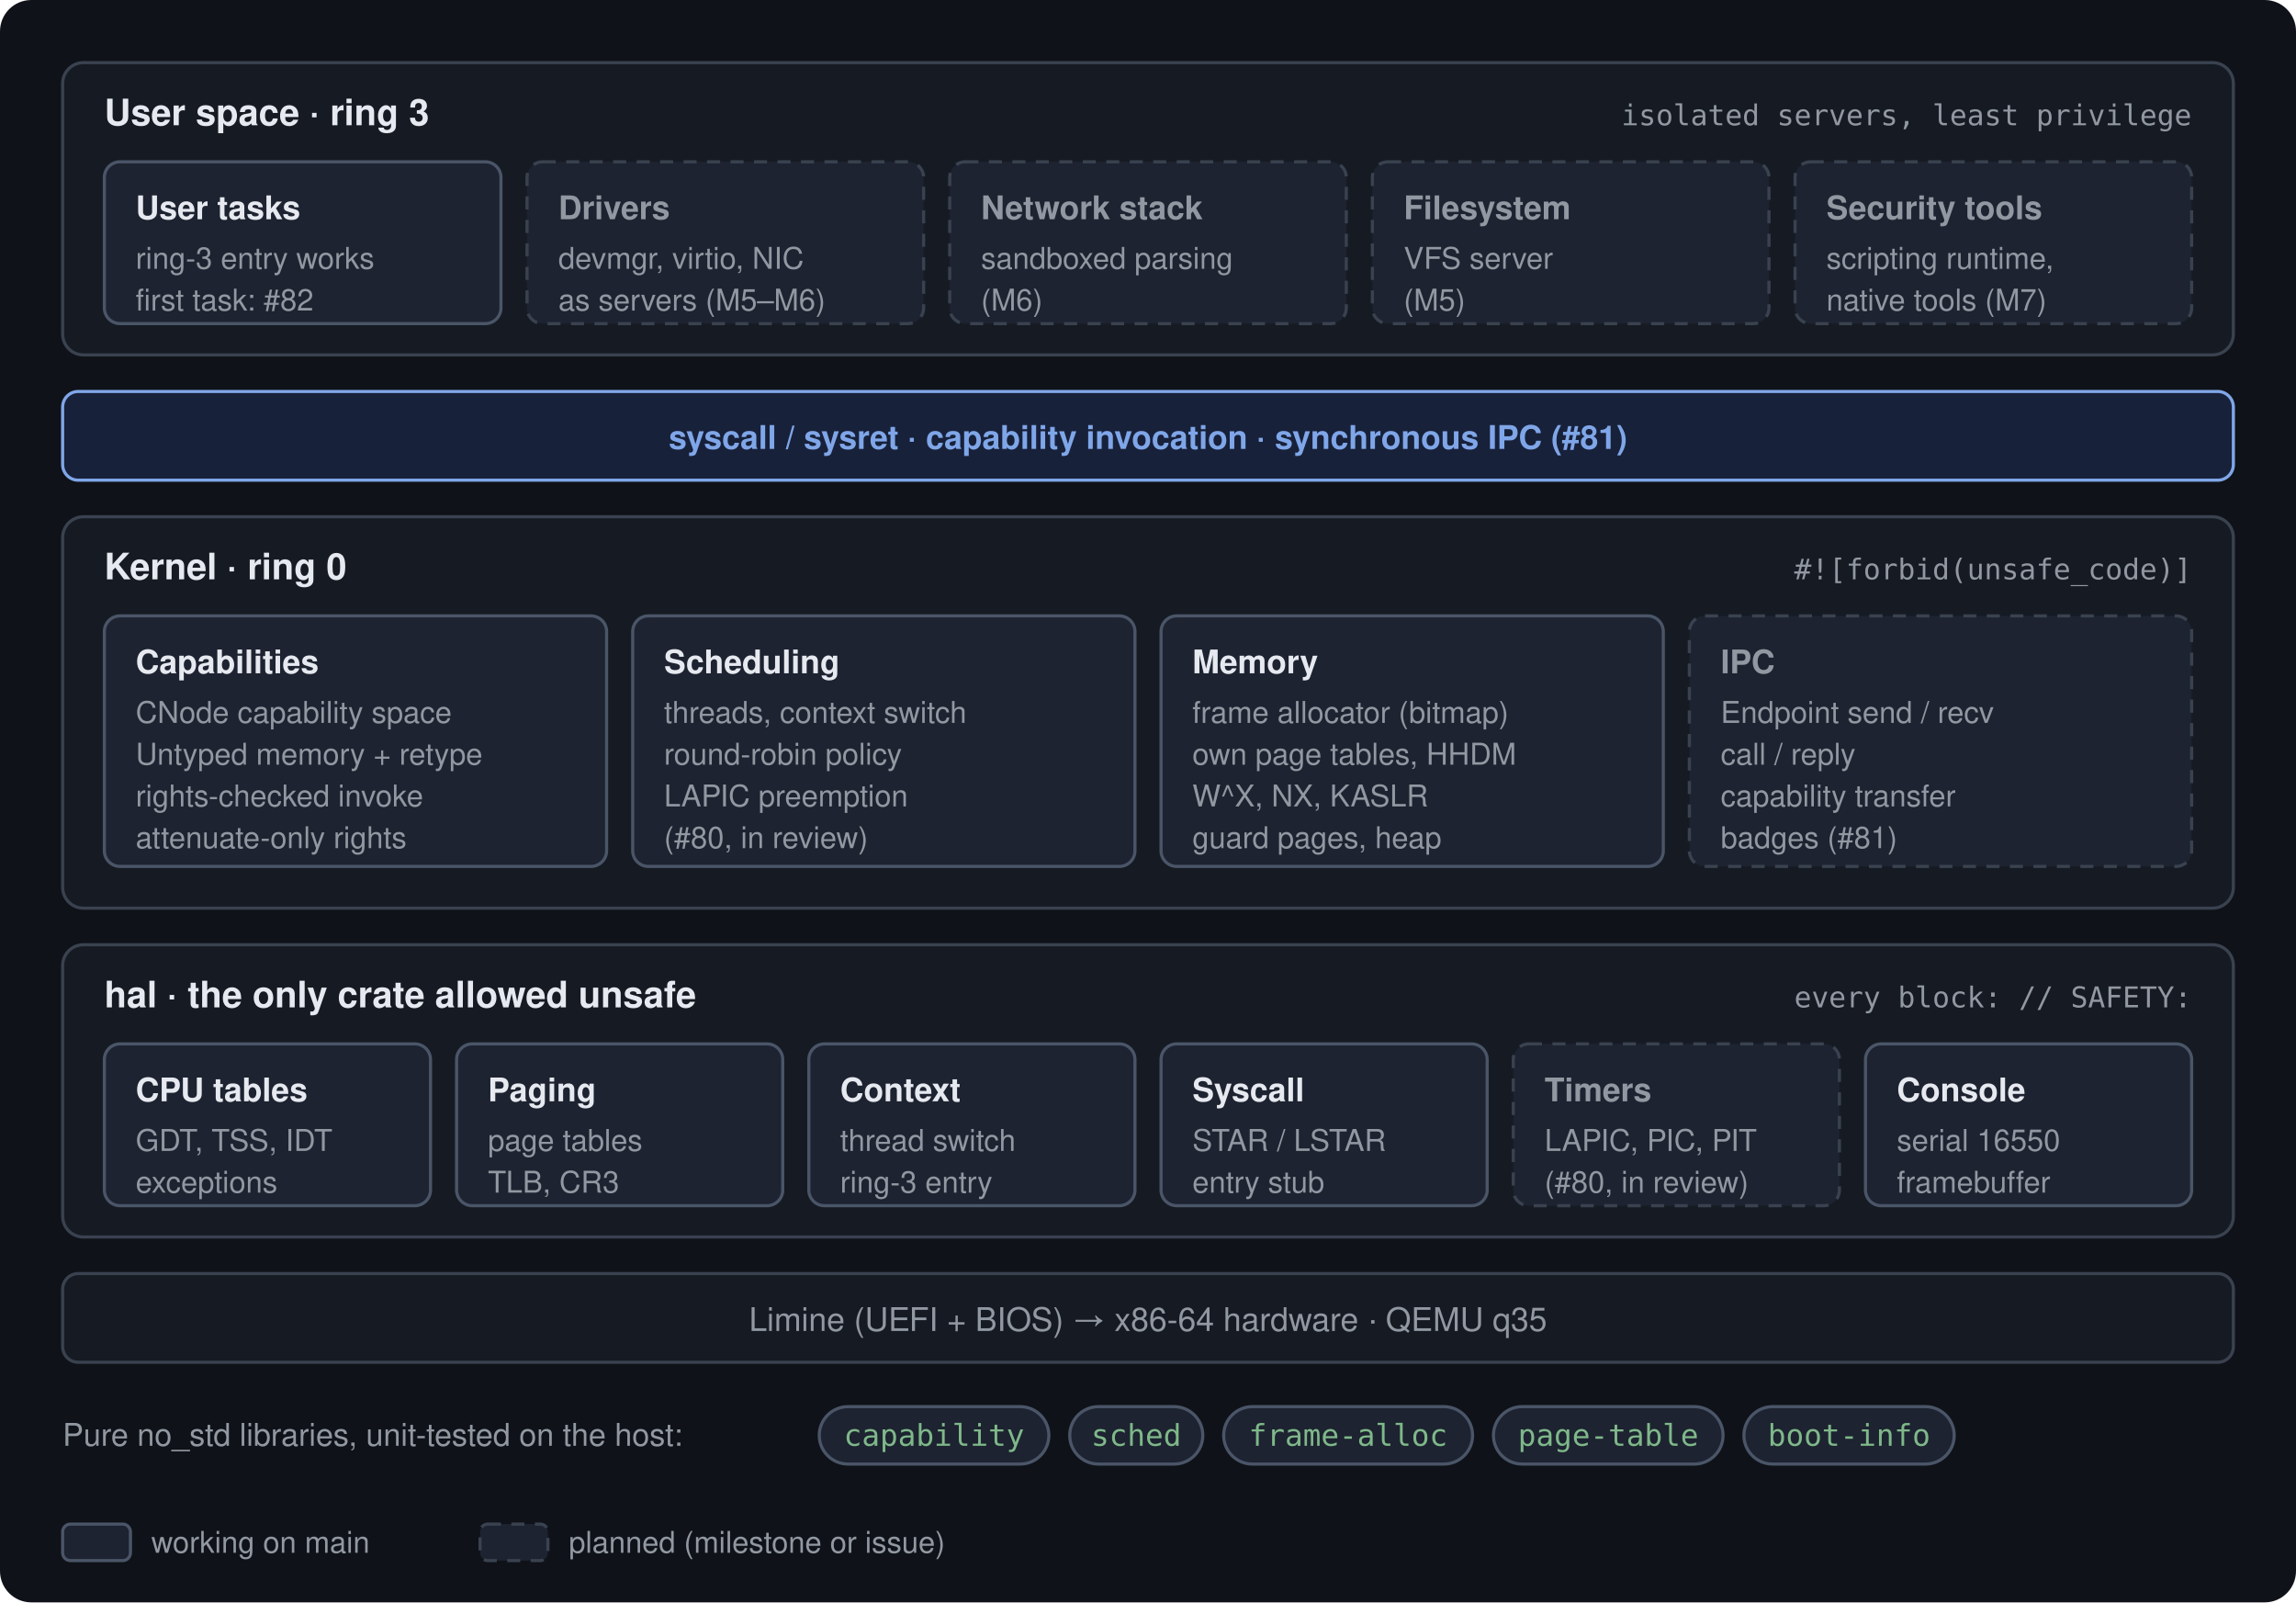
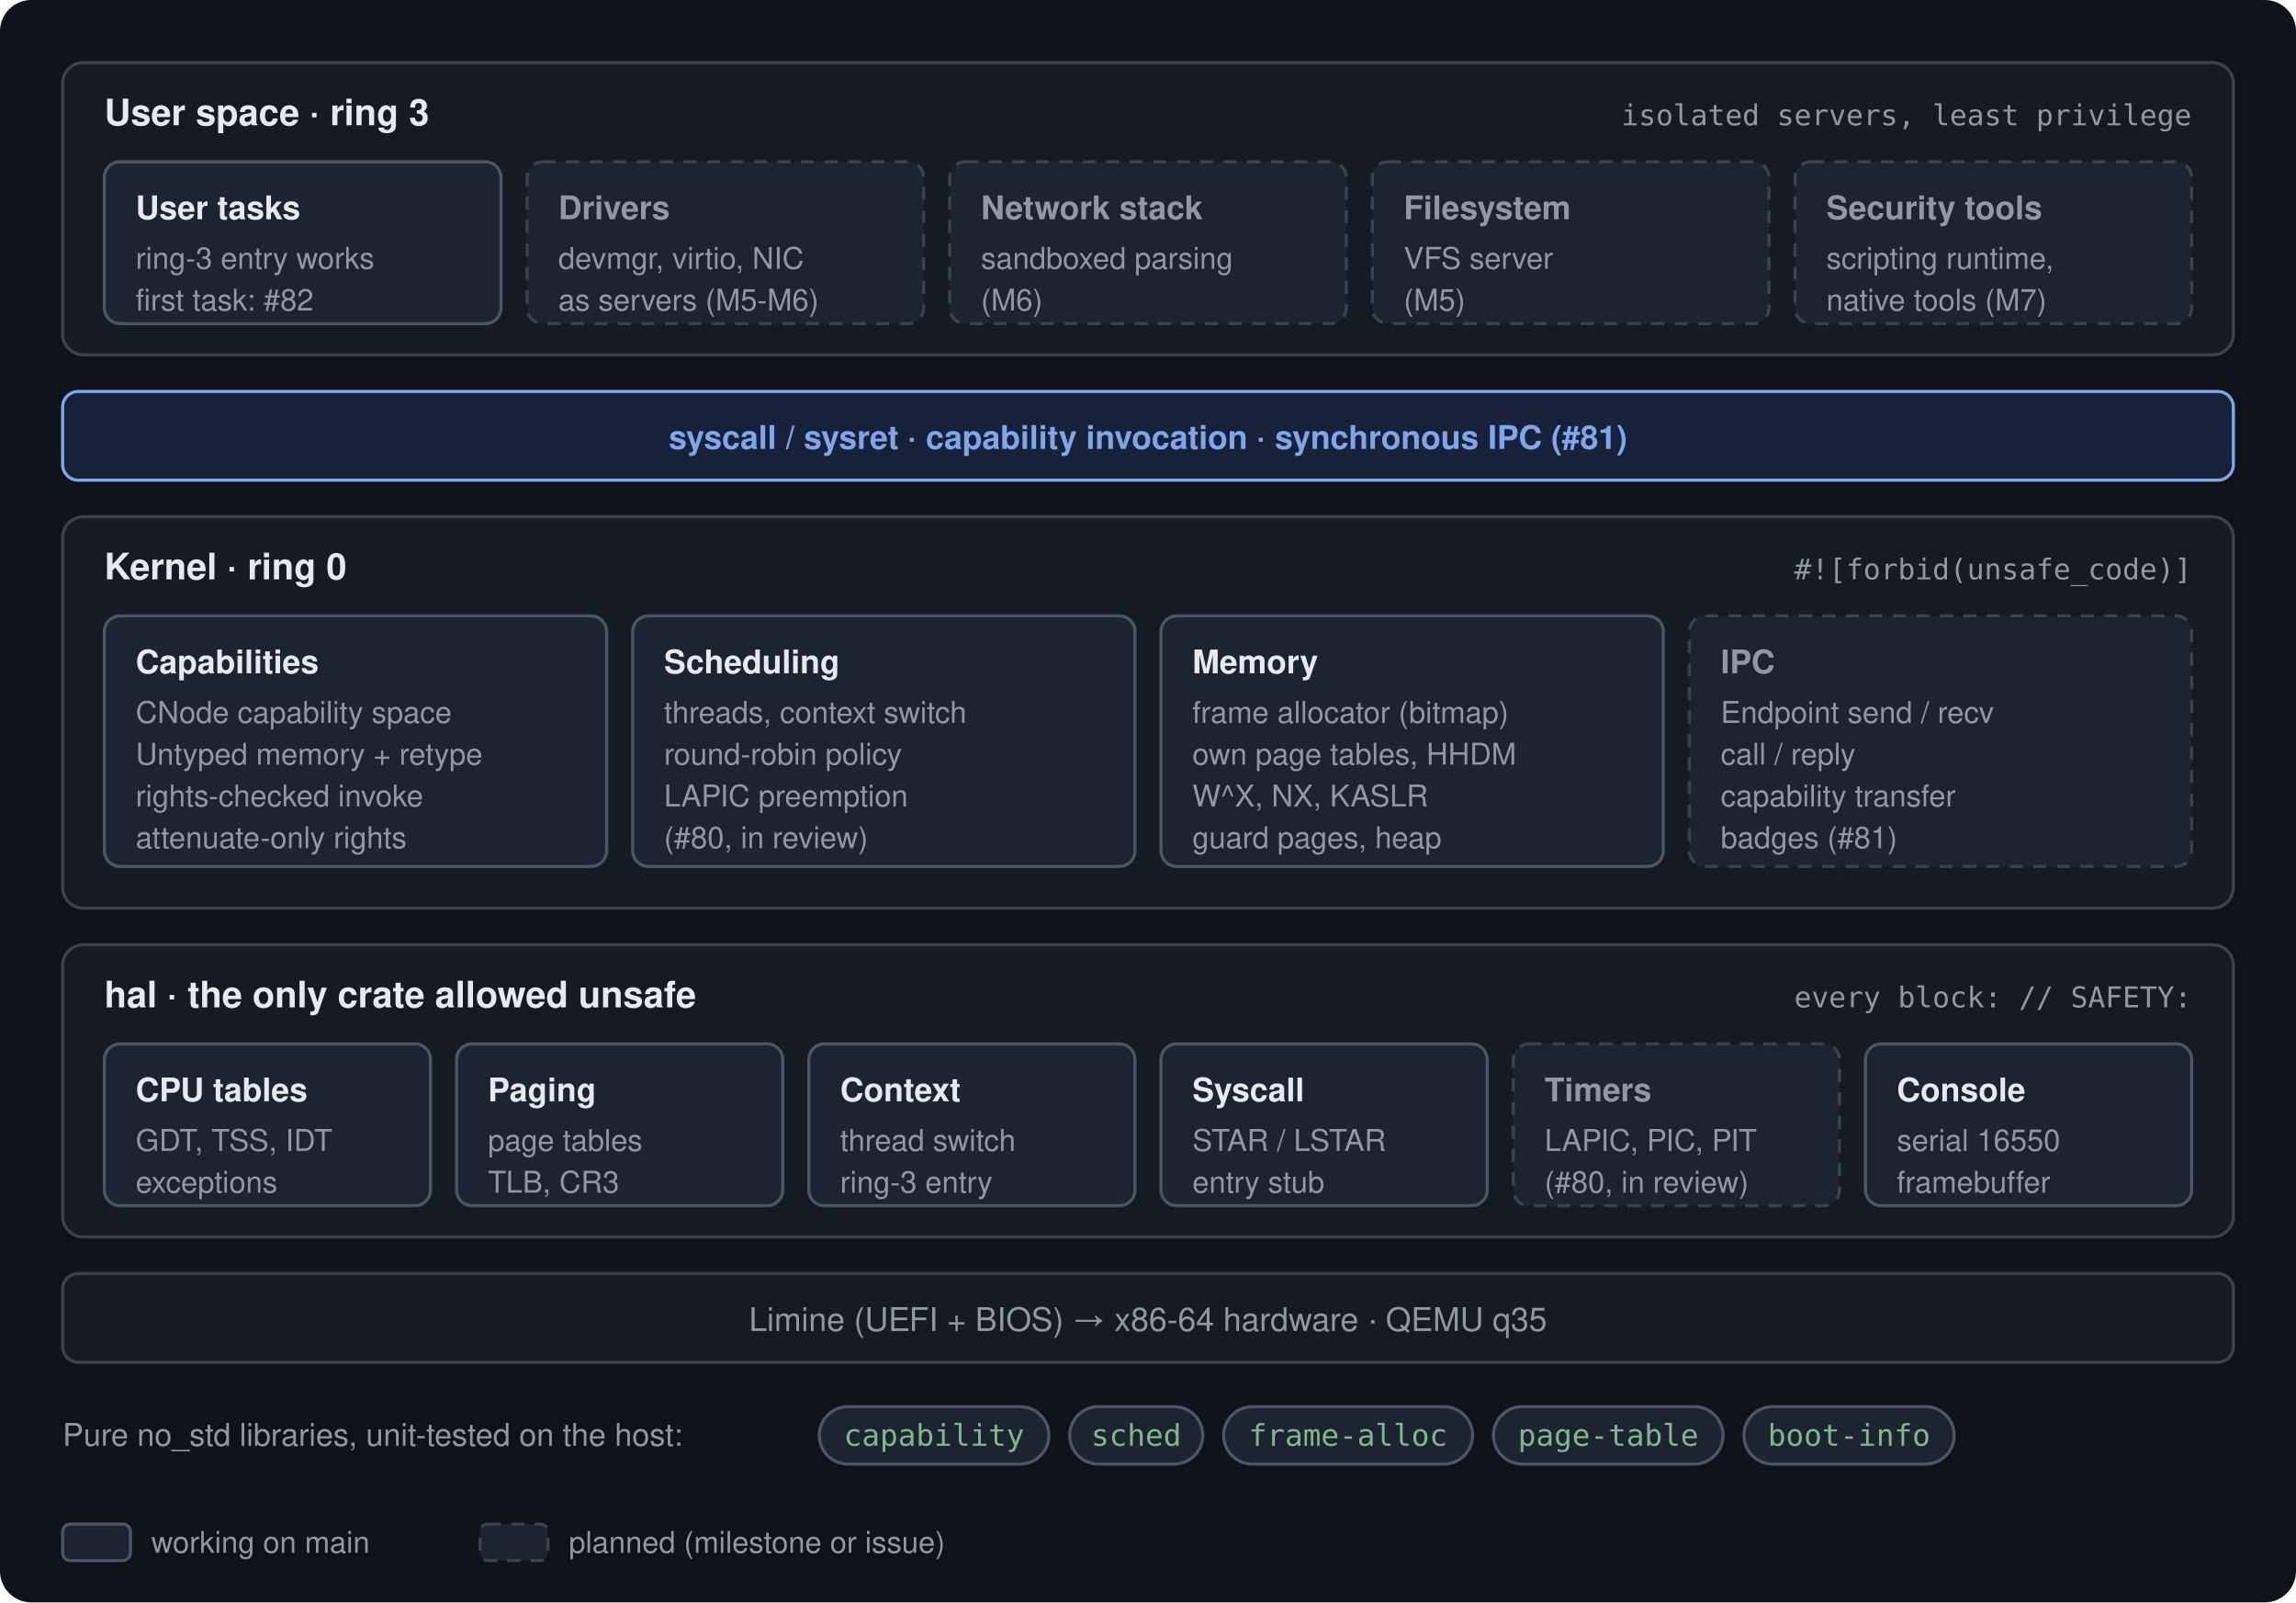
<svg xmlns="http://www.w3.org/2000/svg" viewBox="0 0 880 614" width="880" height="614" role="img" aria-label="Magnetite architecture: user space, syscall boundary, kernel, hal, boot">
  <rect width="880" height="614" rx="12" fill="#0f1218" />
  <rect x="24" y="24" width="832" height="112" rx="8" fill="#161b23" stroke="#3a4250" stroke-width="1.2" />
  <text x="40" y="48" font-family="-apple-system, BlinkMacSystemFont, 'Segoe UI', Helvetica, Arial, sans-serif" font-size="14" font-weight="600" fill="#e6e9ef" text-anchor="start">User space · ring 3</text>
  <text x="840" y="48" font-family="ui-monospace, SFMono-Regular, Menlo, Consolas, monospace" font-size="11" font-weight="400" fill="#9198a1" text-anchor="end">isolated servers, least privilege</text>
  <rect x="40.0" y="62" width="152.0" height="62" rx="6" fill="#1d2330" stroke="#4a5568" stroke-width="1.2" />
  <text x="52.0" y="84" font-family="-apple-system, BlinkMacSystemFont, 'Segoe UI', Helvetica, Arial, sans-serif" font-size="12.5" font-weight="600" fill="#e6e9ef" text-anchor="start">User tasks</text>
  <text x="52.0" y="103" font-family="-apple-system, BlinkMacSystemFont, 'Segoe UI', Helvetica, Arial, sans-serif" font-size="11.5" font-weight="400" fill="#9198a1" text-anchor="start">ring-3 entry works</text>
  <text x="52.0" y="119" font-family="-apple-system, BlinkMacSystemFont, 'Segoe UI', Helvetica, Arial, sans-serif" font-size="11.5" font-weight="400" fill="#9198a1" text-anchor="start">first task: #82</text>
  <rect x="202.0" y="62" width="152.0" height="62" rx="6" fill="#1d2330" stroke="#3a4250" stroke-width="1.2" stroke-dasharray="5 4" />
  <text x="214.0" y="84" font-family="-apple-system, BlinkMacSystemFont, 'Segoe UI', Helvetica, Arial, sans-serif" font-size="12.5" font-weight="600" fill="#9198a1" text-anchor="start">Drivers</text>
  <text x="214.0" y="103" font-family="-apple-system, BlinkMacSystemFont, 'Segoe UI', Helvetica, Arial, sans-serif" font-size="11.5" font-weight="400" fill="#9198a1" text-anchor="start">devmgr, virtio, NIC</text>
-   <text x="214.0" y="119" font-family="-apple-system, BlinkMacSystemFont, 'Segoe UI', Helvetica, Arial, sans-serif" font-size="11.5" font-weight="400" fill="#9198a1" text-anchor="start">as servers (M5–M6)</text>
+   <text x="214.0" y="119" font-family="-apple-system, BlinkMacSystemFont, 'Segoe UI', Helvetica, Arial, sans-serif" font-size="11.5" font-weight="400" fill="#9198a1" text-anchor="start">as servers (M5-M6)</text>
  <rect x="364.0" y="62" width="152.0" height="62" rx="6" fill="#1d2330" stroke="#3a4250" stroke-width="1.2" stroke-dasharray="5 4" />
  <text x="376.0" y="84" font-family="-apple-system, BlinkMacSystemFont, 'Segoe UI', Helvetica, Arial, sans-serif" font-size="12.5" font-weight="600" fill="#9198a1" text-anchor="start">Network stack</text>
  <text x="376.0" y="103" font-family="-apple-system, BlinkMacSystemFont, 'Segoe UI', Helvetica, Arial, sans-serif" font-size="11.5" font-weight="400" fill="#9198a1" text-anchor="start">sandboxed parsing</text>
  <text x="376.0" y="119" font-family="-apple-system, BlinkMacSystemFont, 'Segoe UI', Helvetica, Arial, sans-serif" font-size="11.5" font-weight="400" fill="#9198a1" text-anchor="start">(M6)</text>
  <rect x="526.0" y="62" width="152.0" height="62" rx="6" fill="#1d2330" stroke="#3a4250" stroke-width="1.2" stroke-dasharray="5 4" />
  <text x="538.0" y="84" font-family="-apple-system, BlinkMacSystemFont, 'Segoe UI', Helvetica, Arial, sans-serif" font-size="12.5" font-weight="600" fill="#9198a1" text-anchor="start">Filesystem</text>
  <text x="538.0" y="103" font-family="-apple-system, BlinkMacSystemFont, 'Segoe UI', Helvetica, Arial, sans-serif" font-size="11.5" font-weight="400" fill="#9198a1" text-anchor="start">VFS server</text>
  <text x="538.0" y="119" font-family="-apple-system, BlinkMacSystemFont, 'Segoe UI', Helvetica, Arial, sans-serif" font-size="11.5" font-weight="400" fill="#9198a1" text-anchor="start">(M5)</text>
  <rect x="688.0" y="62" width="152.0" height="62" rx="6" fill="#1d2330" stroke="#3a4250" stroke-width="1.2" stroke-dasharray="5 4" />
  <text x="700.0" y="84" font-family="-apple-system, BlinkMacSystemFont, 'Segoe UI', Helvetica, Arial, sans-serif" font-size="12.5" font-weight="600" fill="#9198a1" text-anchor="start">Security tools</text>
  <text x="700.0" y="103" font-family="-apple-system, BlinkMacSystemFont, 'Segoe UI', Helvetica, Arial, sans-serif" font-size="11.5" font-weight="400" fill="#9198a1" text-anchor="start">scripting runtime,</text>
  <text x="700.0" y="119" font-family="-apple-system, BlinkMacSystemFont, 'Segoe UI', Helvetica, Arial, sans-serif" font-size="11.5" font-weight="400" fill="#9198a1" text-anchor="start">native tools (M7)</text>
  <rect x="24" y="150" width="832" height="34" rx="6" fill="#18213a" stroke="#7fa6e8" stroke-width="1.2" />
  <text x="440.0" y="172" font-family="-apple-system, BlinkMacSystemFont, 'Segoe UI', Helvetica, Arial, sans-serif" font-size="12.5" font-weight="600" fill="#7fa6e8" text-anchor="middle">syscall / sysret  ·  capability invocation  ·  synchronous IPC (#81)</text>
  <rect x="24" y="198" width="832" height="150" rx="8" fill="#161b23" stroke="#3a4250" stroke-width="1.2" />
  <text x="40" y="222" font-family="-apple-system, BlinkMacSystemFont, 'Segoe UI', Helvetica, Arial, sans-serif" font-size="14" font-weight="600" fill="#e6e9ef" text-anchor="start">Kernel · ring 0</text>
  <text x="840" y="222" font-family="ui-monospace, SFMono-Regular, Menlo, Consolas, monospace" font-size="11" font-weight="400" fill="#9198a1" text-anchor="end">#![forbid(unsafe_code)]</text>
  <rect x="40.0" y="236" width="192.5" height="96" rx="6" fill="#1d2330" stroke="#4a5568" stroke-width="1.2" />
  <text x="52.0" y="258" font-family="-apple-system, BlinkMacSystemFont, 'Segoe UI', Helvetica, Arial, sans-serif" font-size="12.5" font-weight="600" fill="#e6e9ef" text-anchor="start">Capabilities</text>
  <text x="52.0" y="277" font-family="-apple-system, BlinkMacSystemFont, 'Segoe UI', Helvetica, Arial, sans-serif" font-size="11.5" font-weight="400" fill="#9198a1" text-anchor="start">CNode capability space</text>
  <text x="52.0" y="293" font-family="-apple-system, BlinkMacSystemFont, 'Segoe UI', Helvetica, Arial, sans-serif" font-size="11.5" font-weight="400" fill="#9198a1" text-anchor="start">Untyped memory + retype</text>
  <text x="52.0" y="309" font-family="-apple-system, BlinkMacSystemFont, 'Segoe UI', Helvetica, Arial, sans-serif" font-size="11.5" font-weight="400" fill="#9198a1" text-anchor="start">rights-checked invoke</text>
  <text x="52.0" y="325" font-family="-apple-system, BlinkMacSystemFont, 'Segoe UI', Helvetica, Arial, sans-serif" font-size="11.5" font-weight="400" fill="#9198a1" text-anchor="start">attenuate-only rights</text>
  <rect x="242.5" y="236" width="192.5" height="96" rx="6" fill="#1d2330" stroke="#4a5568" stroke-width="1.2" />
  <text x="254.5" y="258" font-family="-apple-system, BlinkMacSystemFont, 'Segoe UI', Helvetica, Arial, sans-serif" font-size="12.5" font-weight="600" fill="#e6e9ef" text-anchor="start">Scheduling</text>
  <text x="254.5" y="277" font-family="-apple-system, BlinkMacSystemFont, 'Segoe UI', Helvetica, Arial, sans-serif" font-size="11.5" font-weight="400" fill="#9198a1" text-anchor="start">threads, context switch</text>
  <text x="254.5" y="293" font-family="-apple-system, BlinkMacSystemFont, 'Segoe UI', Helvetica, Arial, sans-serif" font-size="11.5" font-weight="400" fill="#9198a1" text-anchor="start">round-robin policy</text>
  <text x="254.5" y="309" font-family="-apple-system, BlinkMacSystemFont, 'Segoe UI', Helvetica, Arial, sans-serif" font-size="11.5" font-weight="400" fill="#9198a1" text-anchor="start">LAPIC preemption</text>
  <text x="254.5" y="325" font-family="-apple-system, BlinkMacSystemFont, 'Segoe UI', Helvetica, Arial, sans-serif" font-size="11.5" font-weight="400" fill="#9198a1" text-anchor="start">(#80, in review)</text>
  <rect x="445.0" y="236" width="192.5" height="96" rx="6" fill="#1d2330" stroke="#4a5568" stroke-width="1.2" />
  <text x="457.0" y="258" font-family="-apple-system, BlinkMacSystemFont, 'Segoe UI', Helvetica, Arial, sans-serif" font-size="12.5" font-weight="600" fill="#e6e9ef" text-anchor="start">Memory</text>
  <text x="457.0" y="277" font-family="-apple-system, BlinkMacSystemFont, 'Segoe UI', Helvetica, Arial, sans-serif" font-size="11.5" font-weight="400" fill="#9198a1" text-anchor="start">frame allocator (bitmap)</text>
  <text x="457.0" y="293" font-family="-apple-system, BlinkMacSystemFont, 'Segoe UI', Helvetica, Arial, sans-serif" font-size="11.5" font-weight="400" fill="#9198a1" text-anchor="start">own page tables, HHDM</text>
  <text x="457.0" y="309" font-family="-apple-system, BlinkMacSystemFont, 'Segoe UI', Helvetica, Arial, sans-serif" font-size="11.5" font-weight="400" fill="#9198a1" text-anchor="start">W^X, NX, KASLR</text>
  <text x="457.0" y="325" font-family="-apple-system, BlinkMacSystemFont, 'Segoe UI', Helvetica, Arial, sans-serif" font-size="11.5" font-weight="400" fill="#9198a1" text-anchor="start">guard pages, heap</text>
  <rect x="647.5" y="236" width="192.5" height="96" rx="6" fill="#1d2330" stroke="#3a4250" stroke-width="1.2" stroke-dasharray="5 4" />
  <text x="659.5" y="258" font-family="-apple-system, BlinkMacSystemFont, 'Segoe UI', Helvetica, Arial, sans-serif" font-size="12.5" font-weight="600" fill="#9198a1" text-anchor="start">IPC</text>
  <text x="659.5" y="277" font-family="-apple-system, BlinkMacSystemFont, 'Segoe UI', Helvetica, Arial, sans-serif" font-size="11.5" font-weight="400" fill="#9198a1" text-anchor="start">Endpoint send / recv</text>
  <text x="659.5" y="293" font-family="-apple-system, BlinkMacSystemFont, 'Segoe UI', Helvetica, Arial, sans-serif" font-size="11.5" font-weight="400" fill="#9198a1" text-anchor="start">call / reply</text>
  <text x="659.5" y="309" font-family="-apple-system, BlinkMacSystemFont, 'Segoe UI', Helvetica, Arial, sans-serif" font-size="11.5" font-weight="400" fill="#9198a1" text-anchor="start">capability transfer</text>
  <text x="659.5" y="325" font-family="-apple-system, BlinkMacSystemFont, 'Segoe UI', Helvetica, Arial, sans-serif" font-size="11.5" font-weight="400" fill="#9198a1" text-anchor="start">badges (#81)</text>
  <rect x="24" y="362" width="832" height="112" rx="8" fill="#161b23" stroke="#3a4250" stroke-width="1.2" />
  <text x="40" y="386" font-family="-apple-system, BlinkMacSystemFont, 'Segoe UI', Helvetica, Arial, sans-serif" font-size="14" font-weight="600" fill="#e6e9ef" text-anchor="start">hal · the only crate allowed unsafe</text>
  <text x="840" y="386" font-family="ui-monospace, SFMono-Regular, Menlo, Consolas, monospace" font-size="11" font-weight="400" fill="#9198a1" text-anchor="end">every block: // SAFETY:</text>
  <rect x="40.0" y="400" width="125.0" height="62" rx="6" fill="#1d2330" stroke="#4a5568" stroke-width="1.2" />
  <text x="52.0" y="422" font-family="-apple-system, BlinkMacSystemFont, 'Segoe UI', Helvetica, Arial, sans-serif" font-size="12.5" font-weight="600" fill="#e6e9ef" text-anchor="start">CPU tables</text>
  <text x="52.0" y="441" font-family="-apple-system, BlinkMacSystemFont, 'Segoe UI', Helvetica, Arial, sans-serif" font-size="11.5" font-weight="400" fill="#9198a1" text-anchor="start">GDT, TSS, IDT</text>
  <text x="52.0" y="457" font-family="-apple-system, BlinkMacSystemFont, 'Segoe UI', Helvetica, Arial, sans-serif" font-size="11.5" font-weight="400" fill="#9198a1" text-anchor="start">exceptions</text>
  <rect x="175.0" y="400" width="125.0" height="62" rx="6" fill="#1d2330" stroke="#4a5568" stroke-width="1.2" />
  <text x="187.0" y="422" font-family="-apple-system, BlinkMacSystemFont, 'Segoe UI', Helvetica, Arial, sans-serif" font-size="12.5" font-weight="600" fill="#e6e9ef" text-anchor="start">Paging</text>
  <text x="187.0" y="441" font-family="-apple-system, BlinkMacSystemFont, 'Segoe UI', Helvetica, Arial, sans-serif" font-size="11.5" font-weight="400" fill="#9198a1" text-anchor="start">page tables</text>
  <text x="187.0" y="457" font-family="-apple-system, BlinkMacSystemFont, 'Segoe UI', Helvetica, Arial, sans-serif" font-size="11.5" font-weight="400" fill="#9198a1" text-anchor="start">TLB, CR3</text>
  <rect x="310.0" y="400" width="125.0" height="62" rx="6" fill="#1d2330" stroke="#4a5568" stroke-width="1.2" />
  <text x="322.0" y="422" font-family="-apple-system, BlinkMacSystemFont, 'Segoe UI', Helvetica, Arial, sans-serif" font-size="12.5" font-weight="600" fill="#e6e9ef" text-anchor="start">Context</text>
  <text x="322.0" y="441" font-family="-apple-system, BlinkMacSystemFont, 'Segoe UI', Helvetica, Arial, sans-serif" font-size="11.5" font-weight="400" fill="#9198a1" text-anchor="start">thread switch</text>
  <text x="322.0" y="457" font-family="-apple-system, BlinkMacSystemFont, 'Segoe UI', Helvetica, Arial, sans-serif" font-size="11.5" font-weight="400" fill="#9198a1" text-anchor="start">ring-3 entry</text>
  <rect x="445.0" y="400" width="125.0" height="62" rx="6" fill="#1d2330" stroke="#4a5568" stroke-width="1.2" />
  <text x="457.0" y="422" font-family="-apple-system, BlinkMacSystemFont, 'Segoe UI', Helvetica, Arial, sans-serif" font-size="12.5" font-weight="600" fill="#e6e9ef" text-anchor="start">Syscall</text>
  <text x="457.0" y="441" font-family="-apple-system, BlinkMacSystemFont, 'Segoe UI', Helvetica, Arial, sans-serif" font-size="11.5" font-weight="400" fill="#9198a1" text-anchor="start">STAR / LSTAR</text>
  <text x="457.0" y="457" font-family="-apple-system, BlinkMacSystemFont, 'Segoe UI', Helvetica, Arial, sans-serif" font-size="11.5" font-weight="400" fill="#9198a1" text-anchor="start">entry stub</text>
  <rect x="580.0" y="400" width="125.0" height="62" rx="6" fill="#1d2330" stroke="#3a4250" stroke-width="1.2" stroke-dasharray="5 4" />
  <text x="592.0" y="422" font-family="-apple-system, BlinkMacSystemFont, 'Segoe UI', Helvetica, Arial, sans-serif" font-size="12.5" font-weight="600" fill="#9198a1" text-anchor="start">Timers</text>
  <text x="592.0" y="441" font-family="-apple-system, BlinkMacSystemFont, 'Segoe UI', Helvetica, Arial, sans-serif" font-size="11.5" font-weight="400" fill="#9198a1" text-anchor="start">LAPIC, PIC, PIT</text>
  <text x="592.0" y="457" font-family="-apple-system, BlinkMacSystemFont, 'Segoe UI', Helvetica, Arial, sans-serif" font-size="11.5" font-weight="400" fill="#9198a1" text-anchor="start">(#80, in review)</text>
  <rect x="715.0" y="400" width="125.0" height="62" rx="6" fill="#1d2330" stroke="#4a5568" stroke-width="1.2" />
  <text x="727.0" y="422" font-family="-apple-system, BlinkMacSystemFont, 'Segoe UI', Helvetica, Arial, sans-serif" font-size="12.5" font-weight="600" fill="#e6e9ef" text-anchor="start">Console</text>
  <text x="727.0" y="441" font-family="-apple-system, BlinkMacSystemFont, 'Segoe UI', Helvetica, Arial, sans-serif" font-size="11.5" font-weight="400" fill="#9198a1" text-anchor="start">serial 16550</text>
  <text x="727.0" y="457" font-family="-apple-system, BlinkMacSystemFont, 'Segoe UI', Helvetica, Arial, sans-serif" font-size="11.5" font-weight="400" fill="#9198a1" text-anchor="start">framebuffer</text>
  <rect x="24" y="488" width="832" height="34" rx="6" fill="#161b23" stroke="#3a4250" stroke-width="1.2" />
  <text x="440.0" y="510" font-family="-apple-system, BlinkMacSystemFont, 'Segoe UI', Helvetica, Arial, sans-serif" font-size="12.5" font-weight="500" fill="#9198a1" text-anchor="middle">Limine (UEFI + BIOS)  →  x86-64 hardware  ·  QEMU q35</text>
  <text x="24" y="554" font-family="-apple-system, BlinkMacSystemFont, 'Segoe UI', Helvetica, Arial, sans-serif" font-size="12" font-weight="400" fill="#9198a1" text-anchor="start">Pure no_std libraries, unit-tested on the host:</text>
  <rect x="314" y="539" width="88.0" height="22" rx="11" fill="#1d2330" stroke="#4a5568" stroke-width="1.2" />
  <text x="358.0" y="554" font-family="ui-monospace, SFMono-Regular, Menlo, Consolas, monospace" font-size="11.5" font-weight="500" fill="#7fb88a" text-anchor="middle">capability</text>
  <rect x="410.0" y="539" width="51.0" height="22" rx="11" fill="#1d2330" stroke="#4a5568" stroke-width="1.2" />
  <text x="435.5" y="554" font-family="ui-monospace, SFMono-Regular, Menlo, Consolas, monospace" font-size="11.5" font-weight="500" fill="#7fb88a" text-anchor="middle">sched</text>
  <rect x="469.0" y="539" width="95.4" height="22" rx="11" fill="#1d2330" stroke="#4a5568" stroke-width="1.2" />
  <text x="516.7" y="554" font-family="ui-monospace, SFMono-Regular, Menlo, Consolas, monospace" font-size="11.5" font-weight="500" fill="#7fb88a" text-anchor="middle">frame-alloc</text>
  <rect x="572.4" y="539" width="88.0" height="22" rx="11" fill="#1d2330" stroke="#4a5568" stroke-width="1.2" />
  <text x="616.4" y="554" font-family="ui-monospace, SFMono-Regular, Menlo, Consolas, monospace" font-size="11.5" font-weight="500" fill="#7fb88a" text-anchor="middle">page-table</text>
  <rect x="668.4" y="539" width="80.6" height="22" rx="11" fill="#1d2330" stroke="#4a5568" stroke-width="1.2" />
  <text x="708.7" y="554" font-family="ui-monospace, SFMono-Regular, Menlo, Consolas, monospace" font-size="11.5" font-weight="500" fill="#7fb88a" text-anchor="middle">boot-info</text>
  <rect x="24" y="584" width="26" height="14" rx="3" fill="#1d2330" stroke="#4a5568" stroke-width="1.2" />
  <text x="58" y="595" font-family="-apple-system, BlinkMacSystemFont, 'Segoe UI', Helvetica, Arial, sans-serif" font-size="11.5" font-weight="400" fill="#9198a1" text-anchor="start">working on main</text>
  <rect x="184" y="584" width="26" height="14" rx="3" fill="#1d2330" stroke="#3a4250" stroke-width="1.2" stroke-dasharray="5 4" />
  <text x="218" y="595" font-family="-apple-system, BlinkMacSystemFont, 'Segoe UI', Helvetica, Arial, sans-serif" font-size="11.5" font-weight="400" fill="#9198a1" text-anchor="start">planned (milestone or issue)</text>
</svg>
